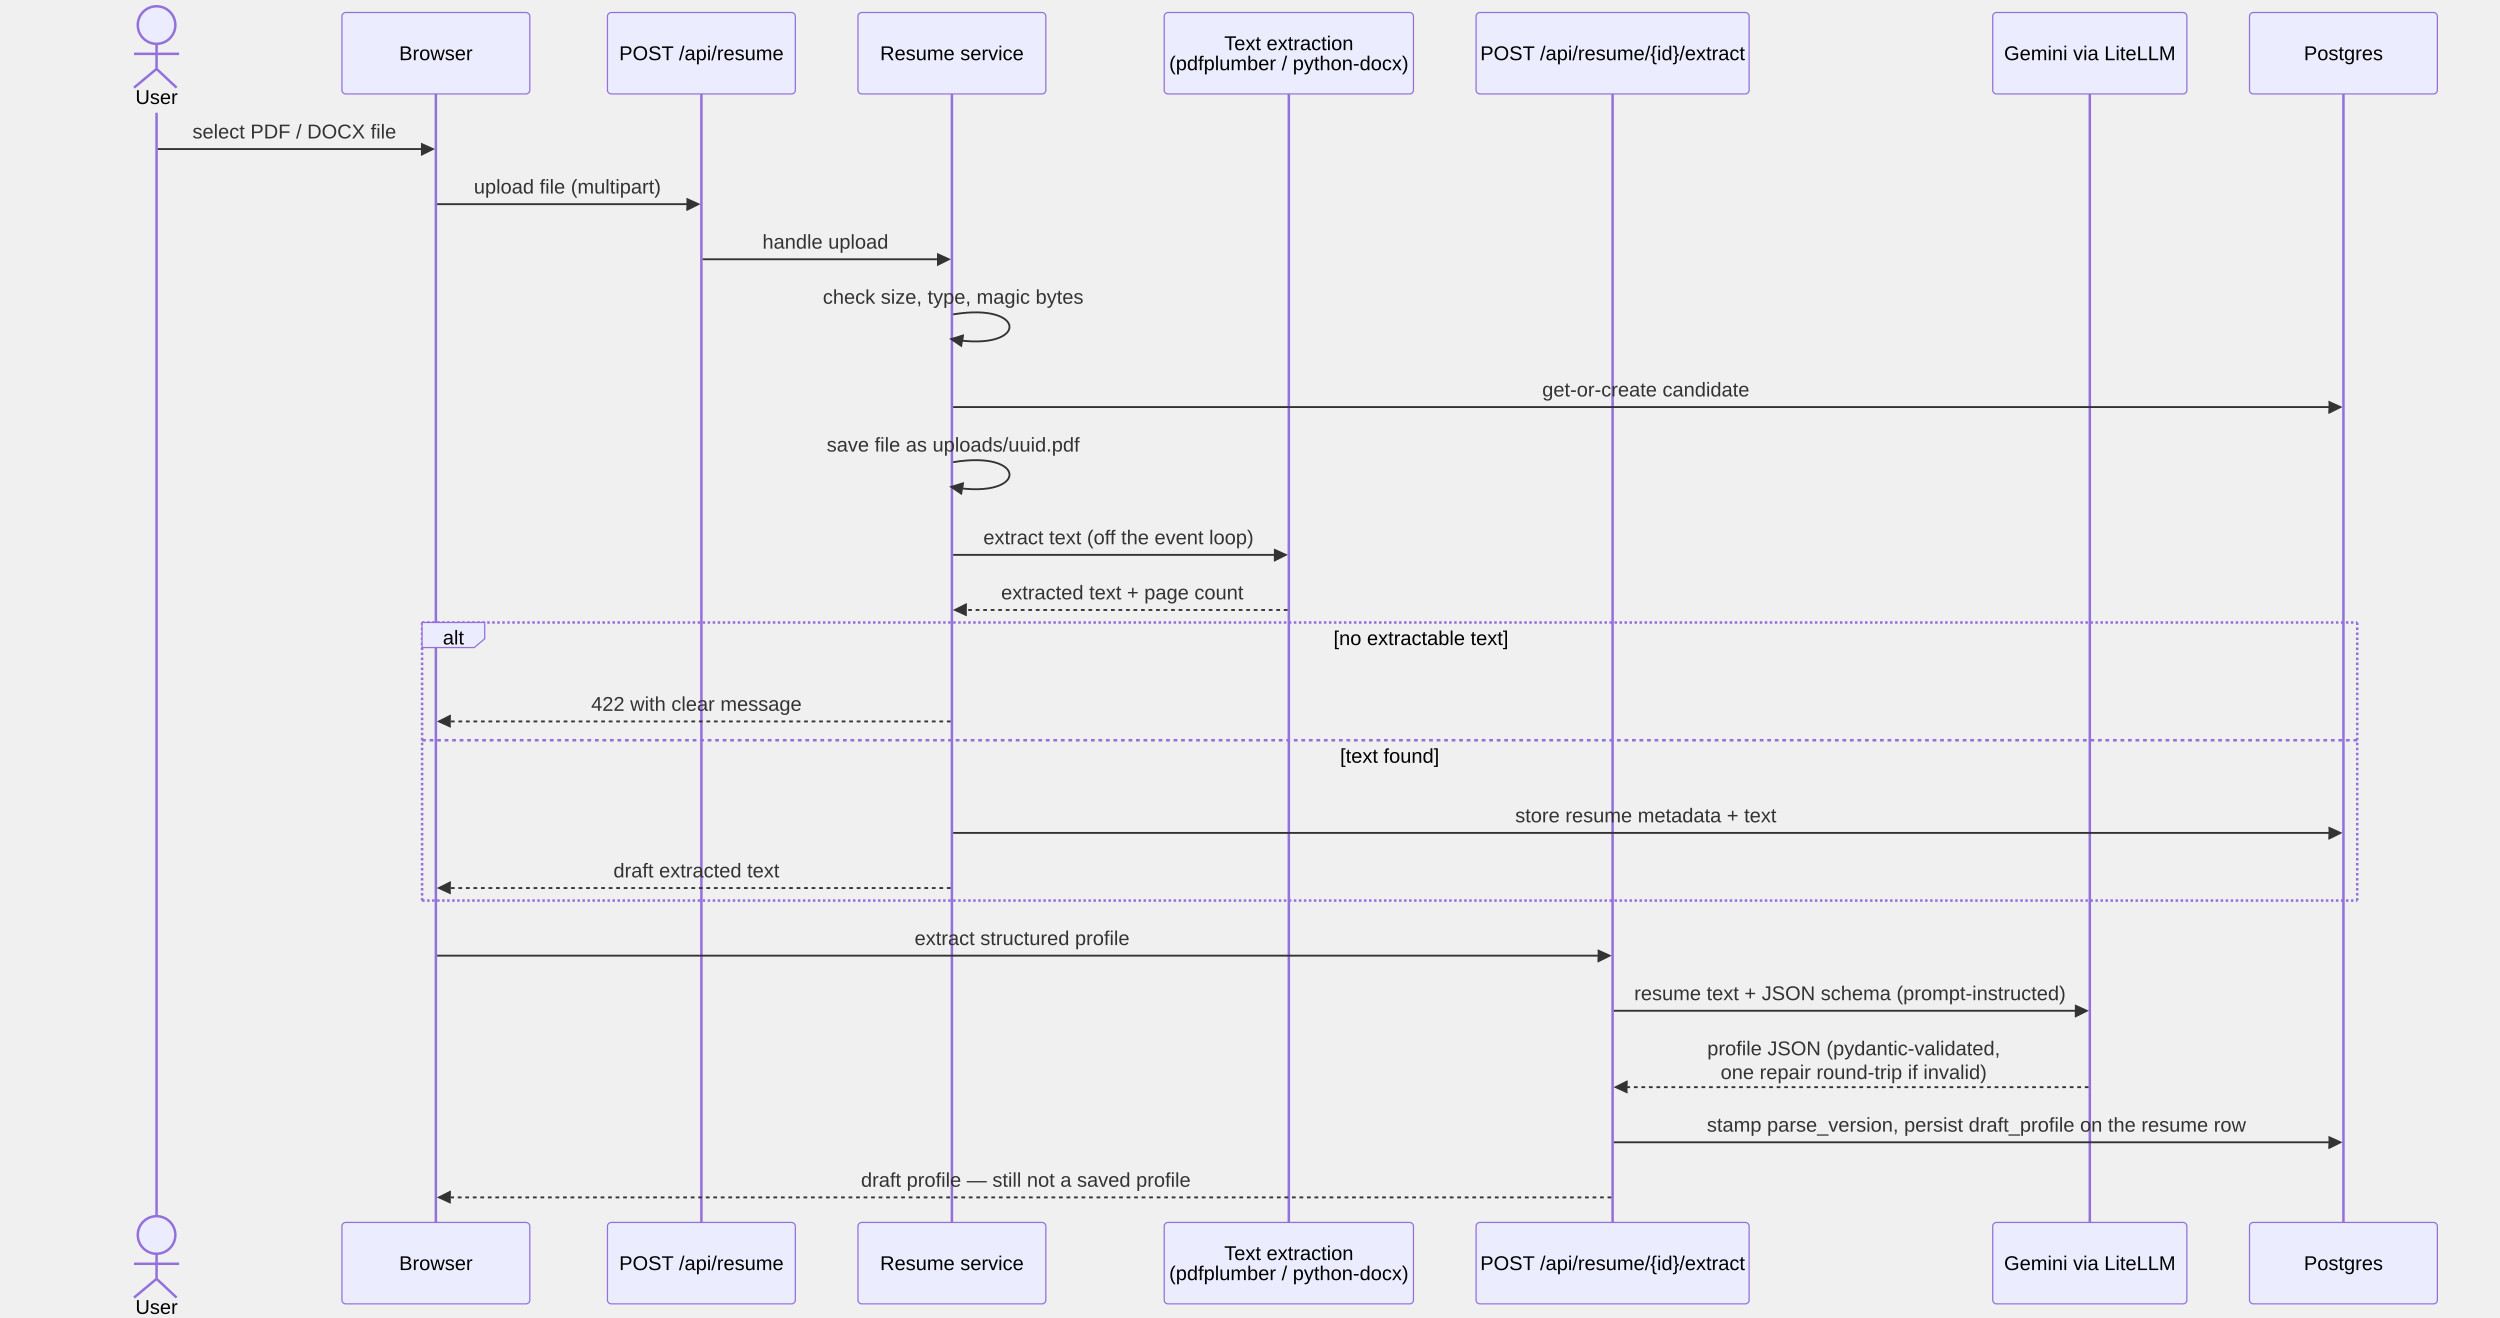
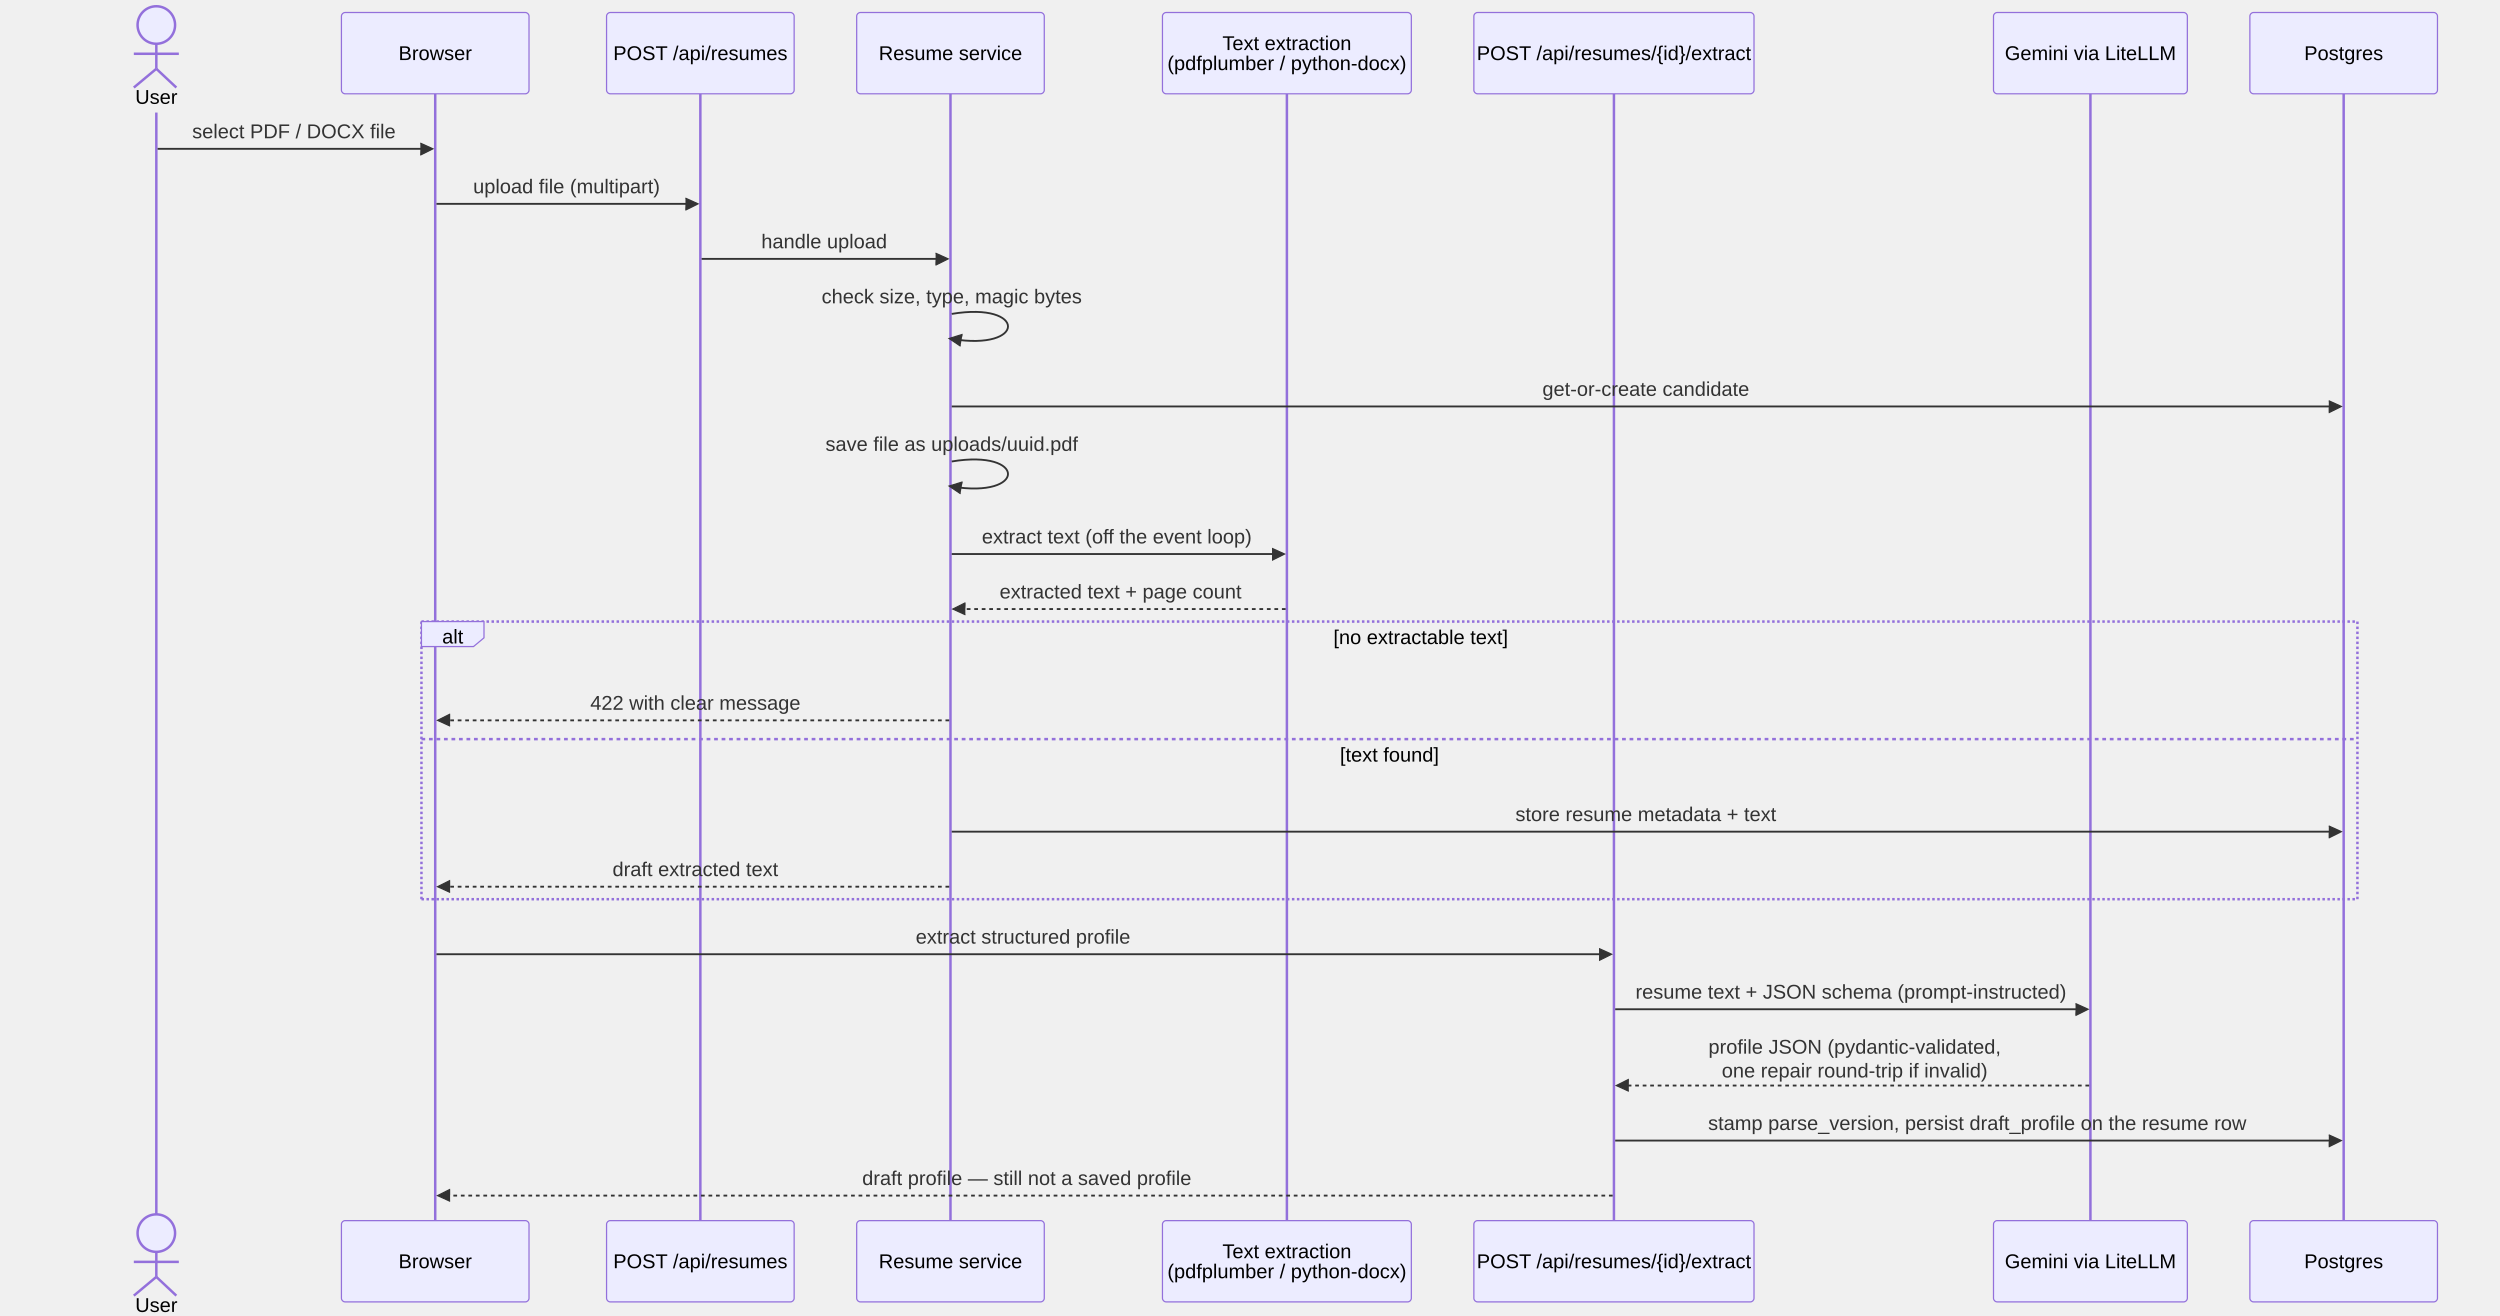
- <svg xmlns="http://www.w3.org/2000/svg" id="my-svg" width="100%" style="max-width: 1996px; background-color: white;" viewBox="-50 -10 1996 1052" role="graphics-document document" aria-roledescription="sequence">
-   <g>
-     <rect x="1746" y="966" fill="#eaeaea" stroke="#666" width="150" height="65" name="D" rx="3" ry="3" class="actor actor-bottom" />
-     <text x="1821" y="998.5" dominant-baseline="central" alignment-baseline="central" class="actor actor-box" style="text-anchor: middle; font-size: 16px; font-weight: 400;">
-       <tspan x="1821" dy="0">Postgres</tspan>
-     </text>
-   </g>
-   <g>
-     <rect x="1541" y="966" fill="#eaeaea" stroke="#666" width="155" height="65" name="L" rx="3" ry="3" class="actor actor-bottom" />
-     <text x="1618.5" y="998.5" dominant-baseline="central" alignment-baseline="central" class="actor actor-box" style="text-anchor: middle; font-size: 16px; font-weight: 400;">
-       <tspan x="1618.5" dy="0">Gemini via LiteLLM</tspan>
-     </text>
-   </g>
-   <g>
-     <rect x="1128.5" y="966" fill="#eaeaea" stroke="#666" width="218" height="65" name="E" rx="3" ry="3" class="actor actor-bottom" />
-     <text x="1237.5" y="998.5" dominant-baseline="central" alignment-baseline="central" class="actor actor-box" style="text-anchor: middle; font-size: 16px; font-weight: 400;">
-       <tspan x="1237.5" dy="0">POST /api/resume/{id}/extract</tspan>
+ <svg xmlns="http://www.w3.org/2000/svg" id="my-svg" width="100%" style="max-width: 1999px; background-color: white;" viewBox="-50 -10 1999 1052" role="graphics-document document" aria-roledescription="sequence">
+   <g>
+     <rect x="1749" y="966" fill="#eaeaea" stroke="#666" width="150" height="65" name="D" rx="3" ry="3" class="actor actor-bottom" />
+     <text x="1824" y="998.5" dominant-baseline="central" alignment-baseline="central" class="actor actor-box" style="text-anchor: middle; font-size: 16px; font-weight: 400;">
+       <tspan x="1824" dy="0">Postgres</tspan>
+     </text>
+   </g>
+   <g>
+     <rect x="1544" y="966" fill="#eaeaea" stroke="#666" width="155" height="65" name="L" rx="3" ry="3" class="actor actor-bottom" />
+     <text x="1621.5" y="998.5" dominant-baseline="central" alignment-baseline="central" class="actor actor-box" style="text-anchor: middle; font-size: 16px; font-weight: 400;">
+       <tspan x="1621.5" dy="0">Gemini via LiteLLM</tspan>
+     </text>
+   </g>
+   <g>
+     <rect x="1128.5" y="966" fill="#eaeaea" stroke="#666" width="224" height="65" name="E" rx="3" ry="3" class="actor actor-bottom" />
+     <text x="1240.5" y="998.5" dominant-baseline="central" alignment-baseline="central" class="actor actor-box" style="text-anchor: middle; font-size: 16px; font-weight: 400;">
+       <tspan x="1240.5" dy="0">POST /api/resumes/{id}/extract</tspan>
    </text>
  </g>
  <g>
    <rect x="879.5" y="966" fill="#eaeaea" stroke="#666" width="199" height="65" name="X" rx="3" ry="3" class="actor actor-bottom" />
    <text x="979" y="998.5" dominant-baseline="central" alignment-baseline="central" class="actor actor-box" style="text-anchor: middle; font-size: 16px; font-weight: 400;">
      <tspan x="979" dy="-8">Text extraction</tspan>
    </text>
    <text x="979" y="998.5" dominant-baseline="central" alignment-baseline="central" class="actor actor-box" style="text-anchor: middle; font-size: 16px; font-weight: 400;">
      <tspan x="979" dy="8">(pdfplumber / python-docx)</tspan>
    </text>
  </g>
  <g>
    <rect x="635" y="966" fill="#eaeaea" stroke="#666" width="150" height="65" name="S" rx="3" ry="3" class="actor actor-bottom" />
    <text x="710" y="998.5" dominant-baseline="central" alignment-baseline="central" class="actor actor-box" style="text-anchor: middle; font-size: 16px; font-weight: 400;">
      <tspan x="710" dy="0">Resume service</tspan>
    </text>
  </g>
  <g>
    <rect x="435" y="966" fill="#eaeaea" stroke="#666" width="150" height="65" name="R" rx="3" ry="3" class="actor actor-bottom" />
    <text x="510" y="998.5" dominant-baseline="central" alignment-baseline="central" class="actor actor-box" style="text-anchor: middle; font-size: 16px; font-weight: 400;">
-       <tspan x="510" dy="0">POST /api/resume</tspan>
+       <tspan x="510" dy="0">POST /api/resumes</tspan>
    </text>
  </g>
  <g>
    <rect x="223" y="966" fill="#eaeaea" stroke="#666" width="150" height="65" name="B" rx="3" ry="3" class="actor actor-bottom" />
    <text x="298" y="998.5" dominant-baseline="central" alignment-baseline="central" class="actor actor-box" style="text-anchor: middle; font-size: 16px; font-weight: 400;">
      <tspan x="298" dy="0">Browser</tspan>
    </text>
  </g>
  <g />
  <g>
-     <line id="actor7" x1="1821" y1="65" x2="1821" y2="966" class="actor-line 200" stroke-width="0.5px" stroke="#999" name="D" data-et="life-line" data-id="D" />
+     <line id="actor7" x1="1824" y1="65" x2="1824" y2="966" class="actor-line 200" stroke-width="0.5px" stroke="#999" name="D" data-et="life-line" data-id="D" />
    <g id="root-7" data-et="participant" data-type="participant" data-id="D">
-       <rect x="1746" y="0" fill="#eaeaea" stroke="#666" width="150" height="65" name="D" rx="3" ry="3" class="actor actor-top" />
-       <text x="1821" y="32.5" dominant-baseline="central" alignment-baseline="central" class="actor actor-box" style="text-anchor: middle; font-size: 16px; font-weight: 400;">
-         <tspan x="1821" dy="0">Postgres</tspan>
-       </text>
-     </g>
-   </g>
-   <g>
-     <line id="actor6" x1="1618.5" y1="65" x2="1618.5" y2="966" class="actor-line 200" stroke-width="0.5px" stroke="#999" name="L" data-et="life-line" data-id="L" />
+       <rect x="1749" y="0" fill="#eaeaea" stroke="#666" width="150" height="65" name="D" rx="3" ry="3" class="actor actor-top" />
+       <text x="1824" y="32.5" dominant-baseline="central" alignment-baseline="central" class="actor actor-box" style="text-anchor: middle; font-size: 16px; font-weight: 400;">
+         <tspan x="1824" dy="0">Postgres</tspan>
+       </text>
+     </g>
+   </g>
+   <g>
+     <line id="actor6" x1="1621.5" y1="65" x2="1621.5" y2="966" class="actor-line 200" stroke-width="0.5px" stroke="#999" name="L" data-et="life-line" data-id="L" />
    <g id="root-6" data-et="participant" data-type="participant" data-id="L">
-       <rect x="1541" y="0" fill="#eaeaea" stroke="#666" width="155" height="65" name="L" rx="3" ry="3" class="actor actor-top" />
-       <text x="1618.5" y="32.5" dominant-baseline="central" alignment-baseline="central" class="actor actor-box" style="text-anchor: middle; font-size: 16px; font-weight: 400;">
-         <tspan x="1618.5" dy="0">Gemini via LiteLLM</tspan>
-       </text>
-     </g>
-   </g>
-   <g>
-     <line id="actor5" x1="1237.5" y1="65" x2="1237.5" y2="966" class="actor-line 200" stroke-width="0.5px" stroke="#999" name="E" data-et="life-line" data-id="E" />
+       <rect x="1544" y="0" fill="#eaeaea" stroke="#666" width="155" height="65" name="L" rx="3" ry="3" class="actor actor-top" />
+       <text x="1621.5" y="32.5" dominant-baseline="central" alignment-baseline="central" class="actor actor-box" style="text-anchor: middle; font-size: 16px; font-weight: 400;">
+         <tspan x="1621.5" dy="0">Gemini via LiteLLM</tspan>
+       </text>
+     </g>
+   </g>
+   <g>
+     <line id="actor5" x1="1240.5" y1="65" x2="1240.5" y2="966" class="actor-line 200" stroke-width="0.5px" stroke="#999" name="E" data-et="life-line" data-id="E" />
    <g id="root-5" data-et="participant" data-type="participant" data-id="E">
-       <rect x="1128.5" y="0" fill="#eaeaea" stroke="#666" width="218" height="65" name="E" rx="3" ry="3" class="actor actor-top" />
-       <text x="1237.5" y="32.5" dominant-baseline="central" alignment-baseline="central" class="actor actor-box" style="text-anchor: middle; font-size: 16px; font-weight: 400;">
-         <tspan x="1237.5" dy="0">POST /api/resume/{id}/extract</tspan>
+       <rect x="1128.5" y="0" fill="#eaeaea" stroke="#666" width="224" height="65" name="E" rx="3" ry="3" class="actor actor-top" />
+       <text x="1240.5" y="32.5" dominant-baseline="central" alignment-baseline="central" class="actor actor-box" style="text-anchor: middle; font-size: 16px; font-weight: 400;">
+         <tspan x="1240.5" dy="0">POST /api/resumes/{id}/extract</tspan>
      </text>
    </g>
  </g>
  <g>
    <line id="actor4" x1="979" y1="65" x2="979" y2="966" class="actor-line 200" stroke-width="0.5px" stroke="#999" name="X" data-et="life-line" data-id="X" />
    <g id="root-4" data-et="participant" data-type="participant" data-id="X">
      <rect x="879.5" y="0" fill="#eaeaea" stroke="#666" width="199" height="65" name="X" rx="3" ry="3" class="actor actor-top" />
      <text x="979" y="32.5" dominant-baseline="central" alignment-baseline="central" class="actor actor-box" style="text-anchor: middle; font-size: 16px; font-weight: 400;">
        <tspan x="979" dy="-8">Text extraction</tspan>
      </text>
      <text x="979" y="32.5" dominant-baseline="central" alignment-baseline="central" class="actor actor-box" style="text-anchor: middle; font-size: 16px; font-weight: 400;">
        <tspan x="979" dy="8">(pdfplumber / python-docx)</tspan>
      </text>
    </g>
  </g>
  <g>
    <line id="actor3" x1="710" y1="65" x2="710" y2="966" class="actor-line 200" stroke-width="0.5px" stroke="#999" name="S" data-et="life-line" data-id="S" />
    <g id="root-3" data-et="participant" data-type="participant" data-id="S">
      <rect x="635" y="0" fill="#eaeaea" stroke="#666" width="150" height="65" name="S" rx="3" ry="3" class="actor actor-top" />
      <text x="710" y="32.5" dominant-baseline="central" alignment-baseline="central" class="actor actor-box" style="text-anchor: middle; font-size: 16px; font-weight: 400;">
        <tspan x="710" dy="0">Resume service</tspan>
      </text>
    </g>
  </g>
  <g>
    <line id="actor2" x1="510" y1="65" x2="510" y2="966" class="actor-line 200" stroke-width="0.5px" stroke="#999" name="R" data-et="life-line" data-id="R" />
    <g id="root-2" data-et="participant" data-type="participant" data-id="R">
      <rect x="435" y="0" fill="#eaeaea" stroke="#666" width="150" height="65" name="R" rx="3" ry="3" class="actor actor-top" />
      <text x="510" y="32.5" dominant-baseline="central" alignment-baseline="central" class="actor actor-box" style="text-anchor: middle; font-size: 16px; font-weight: 400;">
-         <tspan x="510" dy="0">POST /api/resume</tspan>
+         <tspan x="510" dy="0">POST /api/resumes</tspan>
      </text>
    </g>
  </g>
  <g>
    <line id="actor1" x1="298" y1="65" x2="298" y2="966" class="actor-line 200" stroke-width="0.5px" stroke="#999" name="B" data-et="life-line" data-id="B" />
    <g id="root-1" data-et="participant" data-type="participant" data-id="B">
      <rect x="223" y="0" fill="#eaeaea" stroke="#666" width="150" height="65" name="B" rx="3" ry="3" class="actor actor-top" />
      <text x="298" y="32.5" dominant-baseline="central" alignment-baseline="central" class="actor actor-box" style="text-anchor: middle; font-size: 16px; font-weight: 400;">
        <tspan x="298" dy="0">Browser</tspan>
      </text>
    </g>
  </g>
  <g>
    <line id="actor0" x1="75" y1="80" x2="75" y2="966" class="actor-line 200" stroke-width="0.5px" stroke="#999" name="U" data-et="life-line" data-id="U" />
  </g>
  <style>#my-svg{font-family:"trebuchet ms",verdana,arial,sans-serif;font-size:16px;fill:#333;}@keyframes edge-animation-frame{from{stroke-dashoffset:0;}}@keyframes dash{to{stroke-dashoffset:0;}}#my-svg .edge-animation-slow{stroke-dasharray:9,5!important;stroke-dashoffset:900;animation:dash 50s linear infinite;stroke-linecap:round;}#my-svg .edge-animation-fast{stroke-dasharray:9,5!important;stroke-dashoffset:900;animation:dash 20s linear infinite;stroke-linecap:round;}#my-svg .error-icon{fill:#552222;}#my-svg .error-text{fill:#552222;stroke:#552222;}#my-svg .edge-thickness-normal{stroke-width:1px;}#my-svg .edge-thickness-thick{stroke-width:3.5px;}#my-svg .edge-pattern-solid{stroke-dasharray:0;}#my-svg .edge-thickness-invisible{stroke-width:0;fill:none;}#my-svg .edge-pattern-dashed{stroke-dasharray:3;}#my-svg .edge-pattern-dotted{stroke-dasharray:2;}#my-svg .marker{fill:#333333;stroke:#333333;}#my-svg .marker.cross{stroke:#333333;}#my-svg svg{font-family:"trebuchet ms",verdana,arial,sans-serif;font-size:16px;}#my-svg p{margin:0;}#my-svg .actor{stroke:#9370DB;fill:#ECECFF;stroke-width:1;}#my-svg rect.actor.outer-path[data-look="neo"]{filter:drop-shadow(1px 2px 2px rgba(185, 185, 185, 1));}#my-svg rect.note[data-look="neo"]{stroke:#aaaa33;fill:#fff5ad;filter:drop-shadow(1px 2px 2px rgba(185, 185, 185, 1));}#my-svg text.actor&gt;tspan{fill:black;stroke:none;}#my-svg .actor-line{stroke:#9370DB;}#my-svg .innerArc{stroke-width:1.5;stroke-dasharray:none;}#my-svg .messageLine0{stroke-width:1.5;stroke-dasharray:none;stroke:#333;}#my-svg .messageLine1{stroke-width:1.5;stroke-dasharray:2,2;stroke:#333;}#my-svg [id$="-arrowhead"] path{fill:#333;stroke:#333;}#my-svg .sequenceNumber{fill:white;}#my-svg [id$="-sequencenumber"]{fill:#333;}#my-svg [id$="-crosshead"] path{fill:#333;stroke:#333;}#my-svg .messageText{fill:#333;stroke:none;}#my-svg .labelBox{stroke:#9370DB;fill:#ECECFF;filter:none;}#my-svg .labelText,#my-svg .labelText&gt;tspan{fill:black;stroke:none;}#my-svg .loopText,#my-svg .loopText&gt;tspan{fill:black;stroke:none;}#my-svg .sectionTitle,#my-svg .sectionTitle&gt;tspan{fill:black;stroke:none;}#my-svg .loopLine{stroke-width:2px;stroke-dasharray:2,2;stroke:#9370DB;fill:#9370DB;}#my-svg .note{stroke:#aaaa33;fill:#fff5ad;}#my-svg .noteText,#my-svg .noteText&gt;tspan{fill:black;stroke:none;font-weight:normal;}#my-svg .activation0{fill:#f4f4f4;stroke:#666;}#my-svg .activation1{fill:#f4f4f4;stroke:#666;}#my-svg .activation2{fill:#f4f4f4;stroke:#666;}#my-svg .actorPopupMenu{position:absolute;}#my-svg .actorPopupMenuPanel{position:absolute;fill:#ECECFF;box-shadow:0px 8px 16px 0px rgba(0,0,0,0.2);filter:drop-shadow(3px 5px 2px rgb(0 0 0 / 0.4));}#my-svg .actor-man circle,#my-svg line{fill:#ECECFF;stroke-width:2px;}#my-svg g rect.rect{filter:drop-shadow(1px 2px 2px rgba(185, 185, 185, 1));stroke:#9370DB;}#my-svg .node .neo-node{stroke:#9370DB;}#my-svg [data-look="neo"].node rect,#my-svg [data-look="neo"].cluster rect,#my-svg [data-look="neo"].node polygon{stroke:#9370DB;filter:drop-shadow(1px 2px 2px rgba(185, 185, 185, 1));}#my-svg [data-look="neo"].swimlane.cluster rect{filter:none;}#my-svg [data-look="neo"].node path{stroke:#9370DB;stroke-width:1px;}#my-svg [data-look="neo"].node .outer-path{filter:drop-shadow(1px 2px 2px rgba(185, 185, 185, 1));}#my-svg [data-look="neo"].node .neo-line path{stroke:#9370DB;filter:none;}#my-svg [data-look="neo"].node circle{stroke:#9370DB;filter:drop-shadow(1px 2px 2px rgba(185, 185, 185, 1));}#my-svg [data-look="neo"].node circle .state-start{fill:#000000;}#my-svg [data-look="neo"].icon-shape .icon{fill:#9370DB;filter:drop-shadow(1px 2px 2px rgba(185, 185, 185, 1));}#my-svg [data-look="neo"].icon-shape .icon-neo path{stroke:#9370DB;filter:drop-shadow(1px 2px 2px rgba(185, 185, 185, 1));}#my-svg :root{--mermaid-font-family:"trebuchet ms",verdana,arial,sans-serif;}</style>
  <g />
  <defs>
    <symbol id="my-svg-computer" width="24" height="24">
      <path transform="scale(.5)" d="M2 2v13h20v-13h-20zm18 11h-16v-9h16v9zm-10.228 6l.466-1h3.524l.467 1h-4.457zm14.228 3h-24l2-6h2.104l-1.33 4h18.45l-1.297-4h2.073l2 6zm-5-10h-14v-7h14v7z" />
    </symbol>
  </defs>
  <defs>
    <symbol id="my-svg-database" fill-rule="evenodd" clip-rule="evenodd">
      <path transform="scale(.5)" d="M12.258.001l.256.004.255.005.253.008.251.01.249.012.247.015.246.016.242.019.241.02.239.023.236.024.233.027.231.028.229.031.225.032.223.034.22.036.217.038.214.04.211.041.208.043.205.045.201.046.198.048.194.05.191.051.187.053.183.054.18.056.175.057.172.059.168.06.163.061.16.063.155.064.15.066.074.033.073.033.071.034.07.034.069.035.068.035.067.035.066.035.064.036.064.036.062.036.06.036.06.037.058.037.058.037.055.038.055.038.053.038.052.038.051.039.05.039.048.039.047.039.045.04.044.04.043.04.041.04.04.041.039.041.037.041.036.041.034.041.033.042.032.042.03.042.029.042.027.042.026.043.024.043.023.043.021.043.02.043.018.044.017.043.015.044.013.044.012.044.011.045.009.044.007.045.006.045.004.045.002.045.001.045v17l-.001.045-.002.045-.004.045-.006.045-.007.045-.009.044-.011.045-.012.044-.013.044-.015.044-.017.043-.018.044-.02.043-.021.043-.023.043-.024.043-.026.043-.027.042-.029.042-.03.042-.032.042-.033.042-.034.041-.036.041-.037.041-.039.041-.04.041-.041.04-.043.04-.044.04-.045.04-.047.039-.048.039-.05.039-.051.039-.052.038-.053.038-.055.038-.055.038-.058.037-.058.037-.06.037-.06.036-.062.036-.064.036-.064.036-.066.035-.067.035-.068.035-.069.035-.07.034-.071.034-.073.033-.074.033-.15.066-.155.064-.16.063-.163.061-.168.06-.172.059-.175.057-.18.056-.183.054-.187.053-.191.051-.194.05-.198.048-.201.046-.205.045-.208.043-.211.041-.214.04-.217.038-.22.036-.223.034-.225.032-.229.031-.231.028-.233.027-.236.024-.239.023-.241.02-.242.019-.246.016-.247.015-.249.012-.251.01-.253.008-.255.005-.256.004-.258.001-.258-.001-.256-.004-.255-.005-.253-.008-.251-.01-.249-.012-.247-.015-.245-.016-.243-.019-.241-.02-.238-.023-.236-.024-.234-.027-.231-.028-.228-.031-.226-.032-.223-.034-.22-.036-.217-.038-.214-.04-.211-.041-.208-.043-.204-.045-.201-.046-.198-.048-.195-.05-.19-.051-.187-.053-.184-.054-.179-.056-.176-.057-.172-.059-.167-.06-.164-.061-.159-.063-.155-.064-.151-.066-.074-.033-.072-.033-.072-.034-.07-.034-.069-.035-.068-.035-.067-.035-.066-.035-.064-.036-.063-.036-.062-.036-.061-.036-.06-.037-.058-.037-.057-.037-.056-.038-.055-.038-.053-.038-.052-.038-.051-.039-.049-.039-.049-.039-.046-.039-.046-.04-.044-.04-.043-.04-.041-.04-.04-.041-.039-.041-.037-.041-.036-.041-.034-.041-.033-.042-.032-.042-.03-.042-.029-.042-.027-.042-.026-.043-.024-.043-.023-.043-.021-.043-.02-.043-.018-.044-.017-.043-.015-.044-.013-.044-.012-.044-.011-.045-.009-.044-.007-.045-.006-.045-.004-.045-.002-.045-.001-.045v-17l.001-.045.002-.045.004-.045.006-.045.007-.045.009-.044.011-.045.012-.044.013-.044.015-.044.017-.043.018-.044.02-.043.021-.043.023-.043.024-.043.026-.043.027-.042.029-.042.03-.042.032-.042.033-.042.034-.041.036-.041.037-.041.039-.041.04-.041.041-.04.043-.04.044-.04.046-.04.046-.039.049-.039.049-.039.051-.039.052-.038.053-.038.055-.038.056-.038.057-.037.058-.037.06-.037.061-.036.062-.036.063-.036.064-.036.066-.035.067-.035.068-.035.069-.035.07-.034.072-.034.072-.033.074-.033.151-.066.155-.064.159-.063.164-.061.167-.06.172-.059.176-.057.179-.056.184-.054.187-.053.19-.051.195-.05.198-.048.201-.046.204-.045.208-.043.211-.041.214-.04.217-.038.22-.036.223-.034.226-.032.228-.031.231-.028.234-.027.236-.024.238-.023.241-.02.243-.019.245-.016.247-.015.249-.012.251-.01.253-.008.255-.005.256-.004.258-.001.258.001zm-9.258 20.499v.01l.001.021.003.021.004.022.005.021.006.022.007.022.009.023.01.022.011.023.012.023.013.023.015.023.016.024.017.023.018.024.019.024.021.024.022.025.023.024.024.025.052.049.056.05.061.051.066.051.07.051.075.051.079.052.084.052.088.052.092.052.097.052.102.051.105.052.11.052.114.051.119.051.123.051.127.05.131.05.135.05.139.048.144.049.147.047.152.047.155.047.16.045.163.045.167.043.171.043.176.041.178.041.183.039.187.039.19.037.194.035.197.035.202.033.204.031.209.03.212.029.216.027.219.025.222.024.226.021.23.02.233.018.236.016.24.015.243.012.246.01.249.008.253.005.256.004.259.001.26-.001.257-.004.254-.005.25-.008.247-.011.244-.012.241-.014.237-.016.233-.018.231-.021.226-.021.224-.024.22-.026.216-.027.212-.028.21-.031.205-.031.202-.034.198-.034.194-.036.191-.037.187-.039.183-.04.179-.04.175-.042.172-.043.168-.044.163-.045.16-.046.155-.046.152-.047.148-.048.143-.049.139-.049.136-.05.131-.05.126-.05.123-.051.118-.052.114-.051.11-.052.106-.052.101-.052.096-.052.092-.052.088-.053.083-.051.079-.052.074-.052.07-.051.065-.051.06-.051.056-.05.051-.05.023-.024.023-.025.021-.024.02-.024.019-.024.018-.024.017-.024.015-.023.014-.024.013-.023.012-.023.01-.023.01-.022.008-.022.006-.022.006-.022.004-.022.004-.021.001-.021.001-.021v-4.127l-.077.055-.08.053-.083.054-.085.053-.087.052-.09.052-.093.051-.095.05-.097.05-.1.049-.102.049-.105.048-.106.047-.109.047-.111.046-.114.045-.115.045-.118.044-.12.043-.122.042-.124.042-.126.041-.128.04-.13.04-.132.038-.134.038-.135.037-.138.037-.139.035-.142.035-.143.034-.144.033-.147.032-.148.031-.15.03-.151.03-.153.029-.154.027-.156.027-.158.026-.159.025-.161.024-.162.023-.163.022-.165.021-.166.02-.167.019-.169.018-.169.017-.171.016-.173.015-.173.014-.175.013-.175.012-.177.011-.178.01-.179.008-.179.008-.181.006-.182.005-.182.004-.184.003-.184.002h-.37l-.184-.002-.184-.003-.182-.004-.182-.005-.181-.006-.179-.008-.179-.008-.178-.01-.176-.011-.176-.012-.175-.013-.173-.014-.172-.015-.171-.016-.17-.017-.169-.018-.167-.019-.166-.02-.165-.021-.163-.022-.162-.023-.161-.024-.159-.025-.157-.026-.156-.027-.155-.027-.153-.029-.151-.03-.15-.03-.148-.031-.146-.032-.145-.033-.143-.034-.141-.035-.14-.035-.137-.037-.136-.037-.134-.038-.132-.038-.13-.04-.128-.04-.126-.041-.124-.042-.122-.042-.12-.044-.117-.043-.116-.045-.113-.045-.112-.046-.109-.047-.106-.047-.105-.048-.102-.049-.1-.049-.097-.05-.095-.05-.093-.052-.09-.051-.087-.052-.085-.053-.083-.054-.08-.054-.077-.054v4.127zm0-5.654v.011l.001.021.003.021.004.021.005.022.006.022.007.022.009.022.01.022.011.023.012.023.013.023.015.024.016.023.017.024.018.024.019.024.021.024.022.024.023.025.024.024.052.05.056.05.061.05.066.051.07.051.075.052.079.051.084.052.088.052.092.052.097.052.102.052.105.052.11.051.114.051.119.052.123.05.127.051.131.05.135.049.139.049.144.048.147.048.152.047.155.046.16.045.163.045.167.044.171.042.176.042.178.04.183.04.187.038.19.037.194.036.197.034.202.033.204.032.209.03.212.028.216.027.219.025.222.024.226.022.23.02.233.018.236.016.24.014.243.012.246.01.249.008.253.006.256.003.259.001.26-.001.257-.003.254-.006.25-.008.247-.01.244-.012.241-.015.237-.016.233-.018.231-.02.226-.022.224-.024.22-.025.216-.027.212-.029.21-.03.205-.032.202-.033.198-.035.194-.036.191-.037.187-.039.183-.039.179-.041.175-.042.172-.043.168-.044.163-.045.16-.045.155-.047.152-.047.148-.048.143-.048.139-.05.136-.049.131-.05.126-.051.123-.051.118-.051.114-.052.11-.052.106-.052.101-.052.096-.052.092-.052.088-.052.083-.052.079-.052.074-.051.07-.052.065-.051.06-.05.056-.051.051-.049.023-.025.023-.024.021-.025.02-.024.019-.024.018-.024.017-.024.015-.023.014-.023.013-.024.012-.022.01-.023.01-.023.008-.022.006-.022.006-.022.004-.021.004-.022.001-.021.001-.021v-4.139l-.077.054-.08.054-.083.054-.085.052-.087.053-.09.051-.093.051-.095.051-.097.05-.1.049-.102.049-.105.048-.106.047-.109.047-.111.046-.114.045-.115.044-.118.044-.12.044-.122.042-.124.042-.126.041-.128.04-.13.039-.132.039-.134.038-.135.037-.138.036-.139.036-.142.035-.143.033-.144.033-.147.033-.148.031-.15.03-.151.03-.153.028-.154.028-.156.027-.158.026-.159.025-.161.024-.162.023-.163.022-.165.021-.166.02-.167.019-.169.018-.169.017-.171.016-.173.015-.173.014-.175.013-.175.012-.177.011-.178.009-.179.009-.179.007-.181.007-.182.005-.182.004-.184.003-.184.002h-.37l-.184-.002-.184-.003-.182-.004-.182-.005-.181-.007-.179-.007-.179-.009-.178-.009-.176-.011-.176-.012-.175-.013-.173-.014-.172-.015-.171-.016-.17-.017-.169-.018-.167-.019-.166-.02-.165-.021-.163-.022-.162-.023-.161-.024-.159-.025-.157-.026-.156-.027-.155-.028-.153-.028-.151-.03-.15-.03-.148-.031-.146-.033-.145-.033-.143-.033-.141-.035-.14-.036-.137-.036-.136-.037-.134-.038-.132-.039-.13-.039-.128-.04-.126-.041-.124-.042-.122-.043-.12-.043-.117-.044-.116-.044-.113-.046-.112-.046-.109-.046-.106-.047-.105-.048-.102-.049-.1-.049-.097-.05-.095-.051-.093-.051-.09-.051-.087-.053-.085-.052-.083-.054-.08-.054-.077-.054v4.139zm0-5.666v.011l.001.02.003.022.004.021.005.022.006.021.007.022.009.023.01.022.011.023.012.023.013.023.015.023.016.024.017.024.018.023.019.024.021.025.022.024.023.024.024.025.052.05.056.05.061.05.066.051.07.051.075.052.079.051.084.052.088.052.092.052.097.052.102.052.105.051.11.052.114.051.119.051.123.051.127.05.131.05.135.05.139.049.144.048.147.048.152.047.155.046.16.045.163.045.167.043.171.043.176.042.178.04.183.04.187.038.19.037.194.036.197.034.202.033.204.032.209.03.212.028.216.027.219.025.222.024.226.021.23.02.233.018.236.017.24.014.243.012.246.01.249.008.253.006.256.003.259.001.26-.001.257-.003.254-.006.25-.008.247-.01.244-.013.241-.014.237-.016.233-.018.231-.02.226-.022.224-.024.22-.025.216-.027.212-.029.21-.03.205-.032.202-.033.198-.035.194-.036.191-.037.187-.039.183-.039.179-.041.175-.042.172-.043.168-.044.163-.045.16-.045.155-.047.152-.047.148-.048.143-.049.139-.049.136-.049.131-.051.126-.05.123-.051.118-.052.114-.051.11-.052.106-.052.101-.052.096-.052.092-.052.088-.052.083-.052.079-.052.074-.052.07-.051.065-.051.06-.051.056-.05.051-.049.023-.025.023-.025.021-.024.02-.024.019-.024.018-.024.017-.024.015-.023.014-.024.013-.023.012-.023.01-.022.01-.023.008-.022.006-.022.006-.022.004-.022.004-.021.001-.021.001-.021v-4.153l-.077.054-.08.054-.083.053-.085.053-.087.053-.09.051-.093.051-.095.051-.097.05-.1.049-.102.048-.105.048-.106.048-.109.046-.111.046-.114.046-.115.044-.118.044-.12.043-.122.043-.124.042-.126.041-.128.04-.13.039-.132.039-.134.038-.135.037-.138.036-.139.036-.142.034-.143.034-.144.033-.147.032-.148.032-.15.03-.151.03-.153.028-.154.028-.156.027-.158.026-.159.024-.161.024-.162.023-.163.023-.165.021-.166.02-.167.019-.169.018-.169.017-.171.016-.173.015-.173.014-.175.013-.175.012-.177.01-.178.01-.179.009-.179.007-.181.006-.182.006-.182.004-.184.003-.184.001-.185.001-.185-.001-.184-.001-.184-.003-.182-.004-.182-.006-.181-.006-.179-.007-.179-.009-.178-.01-.176-.01-.176-.012-.175-.013-.173-.014-.172-.015-.171-.016-.17-.017-.169-.018-.167-.019-.166-.02-.165-.021-.163-.023-.162-.023-.161-.024-.159-.024-.157-.026-.156-.027-.155-.028-.153-.028-.151-.03-.15-.03-.148-.032-.146-.032-.145-.033-.143-.034-.141-.034-.14-.036-.137-.036-.136-.037-.134-.038-.132-.039-.13-.039-.128-.041-.126-.041-.124-.041-.122-.043-.12-.043-.117-.044-.116-.044-.113-.046-.112-.046-.109-.046-.106-.048-.105-.048-.102-.048-.1-.05-.097-.049-.095-.051-.093-.051-.09-.052-.087-.052-.085-.053-.083-.053-.08-.054-.077-.054v4.153zm8.74-8.179l-.257.004-.254.005-.25.008-.247.011-.244.012-.241.014-.237.016-.233.018-.231.021-.226.022-.224.023-.22.026-.216.027-.212.028-.21.031-.205.032-.202.033-.198.034-.194.036-.191.038-.187.038-.183.04-.179.041-.175.042-.172.043-.168.043-.163.045-.16.046-.155.046-.152.048-.148.048-.143.048-.139.049-.136.05-.131.05-.126.051-.123.051-.118.051-.114.052-.11.052-.106.052-.101.052-.096.052-.092.052-.088.052-.083.052-.079.052-.074.051-.07.052-.065.051-.06.05-.056.05-.051.05-.023.025-.023.024-.021.024-.02.025-.019.024-.018.024-.017.023-.015.024-.014.023-.013.023-.012.023-.01.023-.01.022-.008.022-.006.023-.006.021-.004.022-.004.021-.001.021-.001.021.001.021.001.021.004.021.004.022.006.021.006.023.008.022.01.022.01.023.012.023.013.023.014.023.015.024.017.023.018.024.019.024.02.025.021.024.023.024.023.025.051.05.056.05.06.05.065.051.07.052.074.051.079.052.083.052.088.052.092.052.096.052.101.052.106.052.11.052.114.052.118.051.123.051.126.051.131.05.136.05.139.049.143.048.148.048.152.048.155.046.16.046.163.045.168.043.172.043.175.042.179.041.183.04.187.038.191.038.194.036.198.034.202.033.205.032.21.031.212.028.216.027.22.026.224.023.226.022.231.021.233.018.237.016.241.014.244.012.247.011.25.008.254.005.257.004.26.001.26-.001.257-.004.254-.005.25-.008.247-.011.244-.012.241-.014.237-.016.233-.018.231-.021.226-.022.224-.023.22-.026.216-.027.212-.028.21-.031.205-.032.202-.033.198-.034.194-.036.191-.038.187-.038.183-.04.179-.041.175-.042.172-.043.168-.043.163-.045.16-.046.155-.046.152-.048.148-.048.143-.048.139-.049.136-.05.131-.05.126-.051.123-.051.118-.051.114-.052.11-.052.106-.052.101-.052.096-.052.092-.052.088-.052.083-.052.079-.052.074-.051.07-.052.065-.051.06-.05.056-.05.051-.05.023-.025.023-.024.021-.024.02-.025.019-.024.018-.024.017-.023.015-.024.014-.023.013-.023.012-.023.01-.023.01-.022.008-.022.006-.023.006-.021.004-.022.004-.021.001-.021.001-.021-.001-.021-.001-.021-.004-.021-.004-.022-.006-.021-.006-.023-.008-.022-.01-.022-.01-.023-.012-.023-.013-.023-.014-.023-.015-.024-.017-.023-.018-.024-.019-.024-.02-.025-.021-.024-.023-.024-.023-.025-.051-.05-.056-.05-.06-.05-.065-.051-.07-.052-.074-.051-.079-.052-.083-.052-.088-.052-.092-.052-.096-.052-.101-.052-.106-.052-.11-.052-.114-.052-.118-.051-.123-.051-.126-.051-.131-.05-.136-.05-.139-.049-.143-.048-.148-.048-.152-.048-.155-.046-.16-.046-.163-.045-.168-.043-.172-.043-.175-.042-.179-.041-.183-.04-.187-.038-.191-.038-.194-.036-.198-.034-.202-.033-.205-.032-.21-.031-.212-.028-.216-.027-.22-.026-.224-.023-.226-.022-.231-.021-.233-.018-.237-.016-.241-.014-.244-.012-.247-.011-.25-.008-.254-.005-.257-.004-.26-.001-.26.001z" />
    </symbol>
  </defs>
  <defs>
    <symbol id="my-svg-clock" width="24" height="24">
      <path transform="scale(.5)" d="M12 2c5.514 0 10 4.486 10 10s-4.486 10-10 10-10-4.486-10-10 4.486-10 10-10zm0-2c-6.627 0-12 5.373-12 12s5.373 12 12 12 12-5.373 12-12-5.373-12-12-12zm5.848 12.459c.202.038.202.333.001.372-1.907.361-6.045 1.111-6.547 1.111-.719 0-1.301-.582-1.301-1.301 0-.512.77-5.447 1.125-7.445.034-.192.312-.181.343.014l.985 6.238 5.394 1.011z" />
    </symbol>
  </defs>
  <defs>
    <marker id="my-svg-arrowhead" refX="7.9" refY="5" markerUnits="userSpaceOnUse" markerWidth="12" markerHeight="12" orient="auto-start-reverse">
      <path d="M -1 0 L 10 5 L 0 10 z" />
    </marker>
  </defs>
  <defs>
    <marker id="my-svg-crosshead" markerWidth="15" markerHeight="8" orient="auto" refX="4" refY="4.5">
      <path fill="none" stroke="#000000" stroke-width="1pt" d="M 1,2 L 6,7 M 6,2 L 1,7" style="stroke-dasharray: 0, 0;" />
    </marker>
  </defs>
  <defs>
    <marker id="my-svg-filled-head" refX="15.5" refY="7" markerWidth="20" markerHeight="28" orient="auto">
      <path d="M 18,7 L9,13 L14,7 L9,1 Z" />
    </marker>
  </defs>
  <defs>
    <marker id="my-svg-sequencenumber" refX="15" refY="15" markerWidth="60" markerHeight="40" orient="auto">
      <circle cx="15" cy="15" r="6" />
    </marker>
  </defs>
  <defs>
    <marker id="my-svg-solidTopArrowHead" refX="7.9" refY="7.25" markerUnits="userSpaceOnUse" markerWidth="12" markerHeight="12" orient="auto-start-reverse">
      <path d="M 0 0 L 10 8 L 0 8 z" />
    </marker>
  </defs>
  <defs>
    <marker id="my-svg-solidBottomArrowHead" refX="7.9" refY="0.75" markerUnits="userSpaceOnUse" markerWidth="12" markerHeight="12" orient="auto-start-reverse">
      <path d="M 0 0 L 10 0 L 0 8 z" />
    </marker>
  </defs>
  <defs>
    <marker id="my-svg-stickTopArrowHead" refX="7.5" refY="7" markerUnits="userSpaceOnUse" markerWidth="12" markerHeight="12" orient="auto-start-reverse">
      <path d="M 0 0 L 7 7" stroke="black" stroke-width="1.5" fill="none" />
    </marker>
  </defs>
  <defs>
    <marker id="my-svg-stickBottomArrowHead" refX="7.5" refY="0" markerUnits="userSpaceOnUse" markerWidth="12" markerHeight="12" orient="auto-start-reverse">
      <path d="M 0 7 L 7 0" stroke="black" stroke-width="1.5" fill="none" />
    </marker>
  </defs>
  <g data-et="control-structure" data-id="i13">
-     <line x1="287" y1="487" x2="1832" y2="487" class="loopLine" />
-     <line x1="1832" y1="487" x2="1832" y2="709" class="loopLine" />
-     <line x1="287" y1="709" x2="1832" y2="709" class="loopLine" />
+     <line x1="287" y1="487" x2="1835" y2="487" class="loopLine" />
+     <line x1="1835" y1="487" x2="1835" y2="709" class="loopLine" />
+     <line x1="287" y1="709" x2="1835" y2="709" class="loopLine" />
    <line x1="287" y1="487" x2="287" y2="709" class="loopLine" />
-     <line x1="287" y1="581" x2="1832" y2="581" class="loopLine" style="stroke-dasharray: 3, 3;" />
+     <line x1="287" y1="581" x2="1835" y2="581" class="loopLine" style="stroke-dasharray: 3, 3;" />
    <polygon points="287,487 337,487 337,500 328.6,507 287,507" class="labelBox" />
    <text x="312" y="500" text-anchor="middle" dominant-baseline="middle" alignment-baseline="middle" class="labelText" style="font-size: 16px; font-weight: 400;">alt</text>
-     <text x="1084.5" y="505" text-anchor="middle" class="loopText" style="font-size: 16px; font-weight: 400;">
-       <tspan x="1084.5">[no extractable text]</tspan>
-     </text>
-     <text x="1059.5" y="599" text-anchor="middle" class="sectionTitle" style="font-size: 16px; font-weight: 400;">[text found]</text>
+     <text x="1086" y="505" text-anchor="middle" class="loopText" style="font-size: 16px; font-weight: 400;">
+       <tspan x="1086">[no extractable text]</tspan>
+     </text>
+     <text x="1061" y="599" text-anchor="middle" class="sectionTitle" style="font-size: 16px; font-weight: 400;">[text found]</text>
  </g>
  <g class="actor-man actor-top" name="U" data-et="participant" data-type="actor" data-id="U" style="stroke: rgb(147, 112, 219);">
    <line id="actor-man-torso0" x1="75" y1="25" x2="75" y2="45" />
    <line id="actor-man-arms0" x1="57" y1="33" x2="93" y2="33" />
    <line x1="57" y1="60" x2="75" y2="45" />
    <line x1="75" y1="45" x2="91" y2="60" />
    <circle cx="75" cy="10" r="15" width="150" height="65" />
    <text x="75" y="67.5" dominant-baseline="central" alignment-baseline="central" class="actor actor-man" style="text-anchor: middle; font-size: 16px; font-weight: 400;">
      <tspan x="75" dy="0">User</tspan>
    </text>
  </g>
  <text x="185" y="80" text-anchor="middle" dominant-baseline="middle" alignment-baseline="middle" class="messageText" dy="1em" style="font-size: 16px; font-weight: 400;">select PDF / DOCX file</text>
  <line x1="76" y1="109" x2="294" y2="109" class="messageLine0" data-et="message" data-id="i0" data-from="U" data-to="B" stroke-width="2" stroke="none" marker-end="url(#my-svg-arrowhead)" style="fill: none;" />
  <text x="403" y="124" text-anchor="middle" dominant-baseline="middle" alignment-baseline="middle" class="messageText" dy="1em" style="font-size: 16px; font-weight: 400;">upload file (multipart)</text>
  <line x1="299" y1="153" x2="506" y2="153" class="messageLine0" data-et="message" data-id="i1" data-from="B" data-to="R" stroke-width="2" stroke="none" marker-end="url(#my-svg-arrowhead)" style="fill: none;" />
  <text x="609" y="168" text-anchor="middle" dominant-baseline="middle" alignment-baseline="middle" class="messageText" dy="1em" style="font-size: 16px; font-weight: 400;">handle upload</text>
  <line x1="511" y1="197" x2="706" y2="197" class="messageLine0" data-et="message" data-id="i2" data-from="R" data-to="S" stroke-width="2" stroke="none" marker-end="url(#my-svg-arrowhead)" style="fill: none;" />
  <text x="711" y="212" text-anchor="middle" dominant-baseline="middle" alignment-baseline="middle" class="messageText" dy="1em" style="font-size: 16px; font-weight: 400;">check size, type, magic bytes</text>
  <path d="M 711,241 C 771,231 771,271 711,261" class="messageLine0" data-et="message" data-id="i3" data-from="S" data-to="S" stroke-width="2" stroke="none" marker-end="url(#my-svg-arrowhead)" style="fill: none;" />
-   <text x="1264" y="286" text-anchor="middle" dominant-baseline="middle" alignment-baseline="middle" class="messageText" dy="1em" style="font-size: 16px; font-weight: 400;">get-or-create candidate</text>
-   <line x1="711" y1="315" x2="1817" y2="315" class="messageLine0" data-et="message" data-id="i4" data-from="S" data-to="D" stroke-width="2" stroke="none" marker-end="url(#my-svg-arrowhead)" style="fill: none;" />
+   <text x="1266" y="286" text-anchor="middle" dominant-baseline="middle" alignment-baseline="middle" class="messageText" dy="1em" style="font-size: 16px; font-weight: 400;">get-or-create candidate</text>
+   <line x1="711" y1="315" x2="1820" y2="315" class="messageLine0" data-et="message" data-id="i4" data-from="S" data-to="D" stroke-width="2" stroke="none" marker-end="url(#my-svg-arrowhead)" style="fill: none;" />
  <text x="711" y="330" text-anchor="middle" dominant-baseline="middle" alignment-baseline="middle" class="messageText" dy="1em" style="font-size: 16px; font-weight: 400;">save file as uploads/uuid.pdf</text>
  <path d="M 711,359 C 771,349 771,389 711,379" class="messageLine0" data-et="message" data-id="i5" data-from="S" data-to="S" stroke-width="2" stroke="none" marker-end="url(#my-svg-arrowhead)" style="fill: none;" />
  <text x="843" y="404" text-anchor="middle" dominant-baseline="middle" alignment-baseline="middle" class="messageText" dy="1em" style="font-size: 16px; font-weight: 400;">extract text (off the event loop)</text>
  <line x1="711" y1="433" x2="975" y2="433" class="messageLine0" data-et="message" data-id="i6" data-from="S" data-to="X" stroke-width="2" stroke="none" marker-end="url(#my-svg-arrowhead)" style="fill: none;" />
  <text x="846" y="448" text-anchor="middle" dominant-baseline="middle" alignment-baseline="middle" class="messageText" dy="1em" style="font-size: 16px; font-weight: 400;">extracted text + page count</text>
  <line x1="978" y1="477" x2="714" y2="477" class="messageLine1" data-et="message" data-id="i7" data-from="X" data-to="S" stroke-width="2" stroke="none" marker-end="url(#my-svg-arrowhead)" style="stroke-dasharray: 3, 3; fill: none;" />
  <text x="506" y="537" text-anchor="middle" dominant-baseline="middle" alignment-baseline="middle" class="messageText" dy="1em" style="font-size: 16px; font-weight: 400;">422 with clear message</text>
  <line x1="709" y1="566" x2="302" y2="566" class="messageLine1" data-et="message" data-id="i9" data-from="S" data-to="B" stroke-width="2" stroke="none" marker-end="url(#my-svg-arrowhead)" style="stroke-dasharray: 3, 3; fill: none;" />
-   <text x="1264" y="626" text-anchor="middle" dominant-baseline="middle" alignment-baseline="middle" class="messageText" dy="1em" style="font-size: 16px; font-weight: 400;">store resume metadata + text</text>
-   <line x1="711" y1="655" x2="1817" y2="655" class="messageLine0" data-et="message" data-id="i11" data-from="S" data-to="D" stroke-width="2" stroke="none" marker-end="url(#my-svg-arrowhead)" style="fill: none;" />
+   <text x="1266" y="626" text-anchor="middle" dominant-baseline="middle" alignment-baseline="middle" class="messageText" dy="1em" style="font-size: 16px; font-weight: 400;">store resume metadata + text</text>
+   <line x1="711" y1="655" x2="1820" y2="655" class="messageLine0" data-et="message" data-id="i11" data-from="S" data-to="D" stroke-width="2" stroke="none" marker-end="url(#my-svg-arrowhead)" style="fill: none;" />
  <text x="506" y="670" text-anchor="middle" dominant-baseline="middle" alignment-baseline="middle" class="messageText" dy="1em" style="font-size: 16px; font-weight: 400;">draft extracted text</text>
  <line x1="709" y1="699" x2="302" y2="699" class="messageLine1" data-et="message" data-id="i12" data-from="S" data-to="B" stroke-width="2" stroke="none" marker-end="url(#my-svg-arrowhead)" style="stroke-dasharray: 3, 3; fill: none;" />
-   <text x="766" y="724" text-anchor="middle" dominant-baseline="middle" alignment-baseline="middle" class="messageText" dy="1em" style="font-size: 16px; font-weight: 400;">extract structured profile</text>
-   <line x1="299" y1="753" x2="1233.5" y2="753" class="messageLine0" data-et="message" data-id="i14" data-from="B" data-to="E" stroke-width="2" stroke="none" marker-end="url(#my-svg-arrowhead)" style="fill: none;" />
-   <text x="1427" y="768" text-anchor="middle" dominant-baseline="middle" alignment-baseline="middle" class="messageText" dy="1em" style="font-size: 16px; font-weight: 400;">resume text + JSON schema (prompt-instructed)</text>
-   <line x1="1238.5" y1="797" x2="1614.5" y2="797" class="messageLine0" data-et="message" data-id="i15" data-from="E" data-to="L" stroke-width="2" stroke="none" marker-end="url(#my-svg-arrowhead)" style="fill: none;" />
-   <text x="1430" y="812" text-anchor="middle" dominant-baseline="middle" alignment-baseline="middle" class="messageText" dy="1em" style="font-size: 16px; font-weight: 400;">profile JSON (pydantic-validated,</text>
-   <text x="1430" y="831" text-anchor="middle" dominant-baseline="middle" alignment-baseline="middle" class="messageText" dy="1em" style="font-size: 16px; font-weight: 400;">one repair round-trip if invalid)</text>
-   <line x1="1617.5" y1="858" x2="1241.5" y2="858" class="messageLine1" data-et="message" data-id="i16" data-from="L" data-to="E" stroke-width="2" stroke="none" marker-end="url(#my-svg-arrowhead)" style="stroke-dasharray: 3, 3; fill: none;" />
-   <text x="1528" y="873" text-anchor="middle" dominant-baseline="middle" alignment-baseline="middle" class="messageText" dy="1em" style="font-size: 16px; font-weight: 400;">stamp parse_version, persist draft_profile on the resume row</text>
-   <line x1="1238.5" y1="902" x2="1817" y2="902" class="messageLine0" data-et="message" data-id="i17" data-from="E" data-to="D" stroke-width="2" stroke="none" marker-end="url(#my-svg-arrowhead)" style="fill: none;" />
-   <text x="769" y="917" text-anchor="middle" dominant-baseline="middle" alignment-baseline="middle" class="messageText" dy="1em" style="font-size: 16px; font-weight: 400;">draft profile — still not a saved profile</text>
-   <line x1="1236.5" y1="946" x2="302" y2="946" class="messageLine1" data-et="message" data-id="i18" data-from="E" data-to="B" stroke-width="2" stroke="none" marker-end="url(#my-svg-arrowhead)" style="stroke-dasharray: 3, 3; fill: none;" />
+   <text x="768" y="724" text-anchor="middle" dominant-baseline="middle" alignment-baseline="middle" class="messageText" dy="1em" style="font-size: 16px; font-weight: 400;">extract structured profile</text>
+   <line x1="299" y1="753" x2="1236.5" y2="753" class="messageLine0" data-et="message" data-id="i14" data-from="B" data-to="E" stroke-width="2" stroke="none" marker-end="url(#my-svg-arrowhead)" style="fill: none;" />
+   <text x="1430" y="768" text-anchor="middle" dominant-baseline="middle" alignment-baseline="middle" class="messageText" dy="1em" style="font-size: 16px; font-weight: 400;">resume text + JSON schema (prompt-instructed)</text>
+   <line x1="1241.5" y1="797" x2="1617.5" y2="797" class="messageLine0" data-et="message" data-id="i15" data-from="E" data-to="L" stroke-width="2" stroke="none" marker-end="url(#my-svg-arrowhead)" style="fill: none;" />
+   <text x="1433" y="812" text-anchor="middle" dominant-baseline="middle" alignment-baseline="middle" class="messageText" dy="1em" style="font-size: 16px; font-weight: 400;">profile JSON (pydantic-validated,</text>
+   <text x="1433" y="831" text-anchor="middle" dominant-baseline="middle" alignment-baseline="middle" class="messageText" dy="1em" style="font-size: 16px; font-weight: 400;">one repair round-trip if invalid)</text>
+   <line x1="1620.5" y1="858" x2="1244.5" y2="858" class="messageLine1" data-et="message" data-id="i16" data-from="L" data-to="E" stroke-width="2" stroke="none" marker-end="url(#my-svg-arrowhead)" style="stroke-dasharray: 3, 3; fill: none;" />
+   <text x="1531" y="873" text-anchor="middle" dominant-baseline="middle" alignment-baseline="middle" class="messageText" dy="1em" style="font-size: 16px; font-weight: 400;">stamp parse_version, persist draft_profile on the resume row</text>
+   <line x1="1241.5" y1="902" x2="1820" y2="902" class="messageLine0" data-et="message" data-id="i17" data-from="E" data-to="D" stroke-width="2" stroke="none" marker-end="url(#my-svg-arrowhead)" style="fill: none;" />
+   <text x="771" y="917" text-anchor="middle" dominant-baseline="middle" alignment-baseline="middle" class="messageText" dy="1em" style="font-size: 16px; font-weight: 400;">draft profile — still not a saved profile</text>
+   <line x1="1239.5" y1="946" x2="302" y2="946" class="messageLine1" data-et="message" data-id="i18" data-from="E" data-to="B" stroke-width="2" stroke="none" marker-end="url(#my-svg-arrowhead)" style="stroke-dasharray: 3, 3; fill: none;" />
  <g class="actor-man actor-bottom" name="U" style="stroke: rgb(147, 112, 219);">
    <line id="actor-man-torso7" x1="75" y1="991" x2="75" y2="1011" />
    <line id="actor-man-arms7" x1="57" y1="999" x2="93" y2="999" />
    <line x1="57" y1="1026" x2="75" y2="1011" />
    <line x1="75" y1="1011" x2="91" y2="1026" />
    <circle cx="75" cy="976" r="15" width="150" height="65" />
    <text x="75" y="1033.5" dominant-baseline="central" alignment-baseline="central" class="actor actor-man" style="text-anchor: middle; font-size: 16px; font-weight: 400;">
      <tspan x="75" dy="0">User</tspan>
    </text>
  </g>
</svg>
